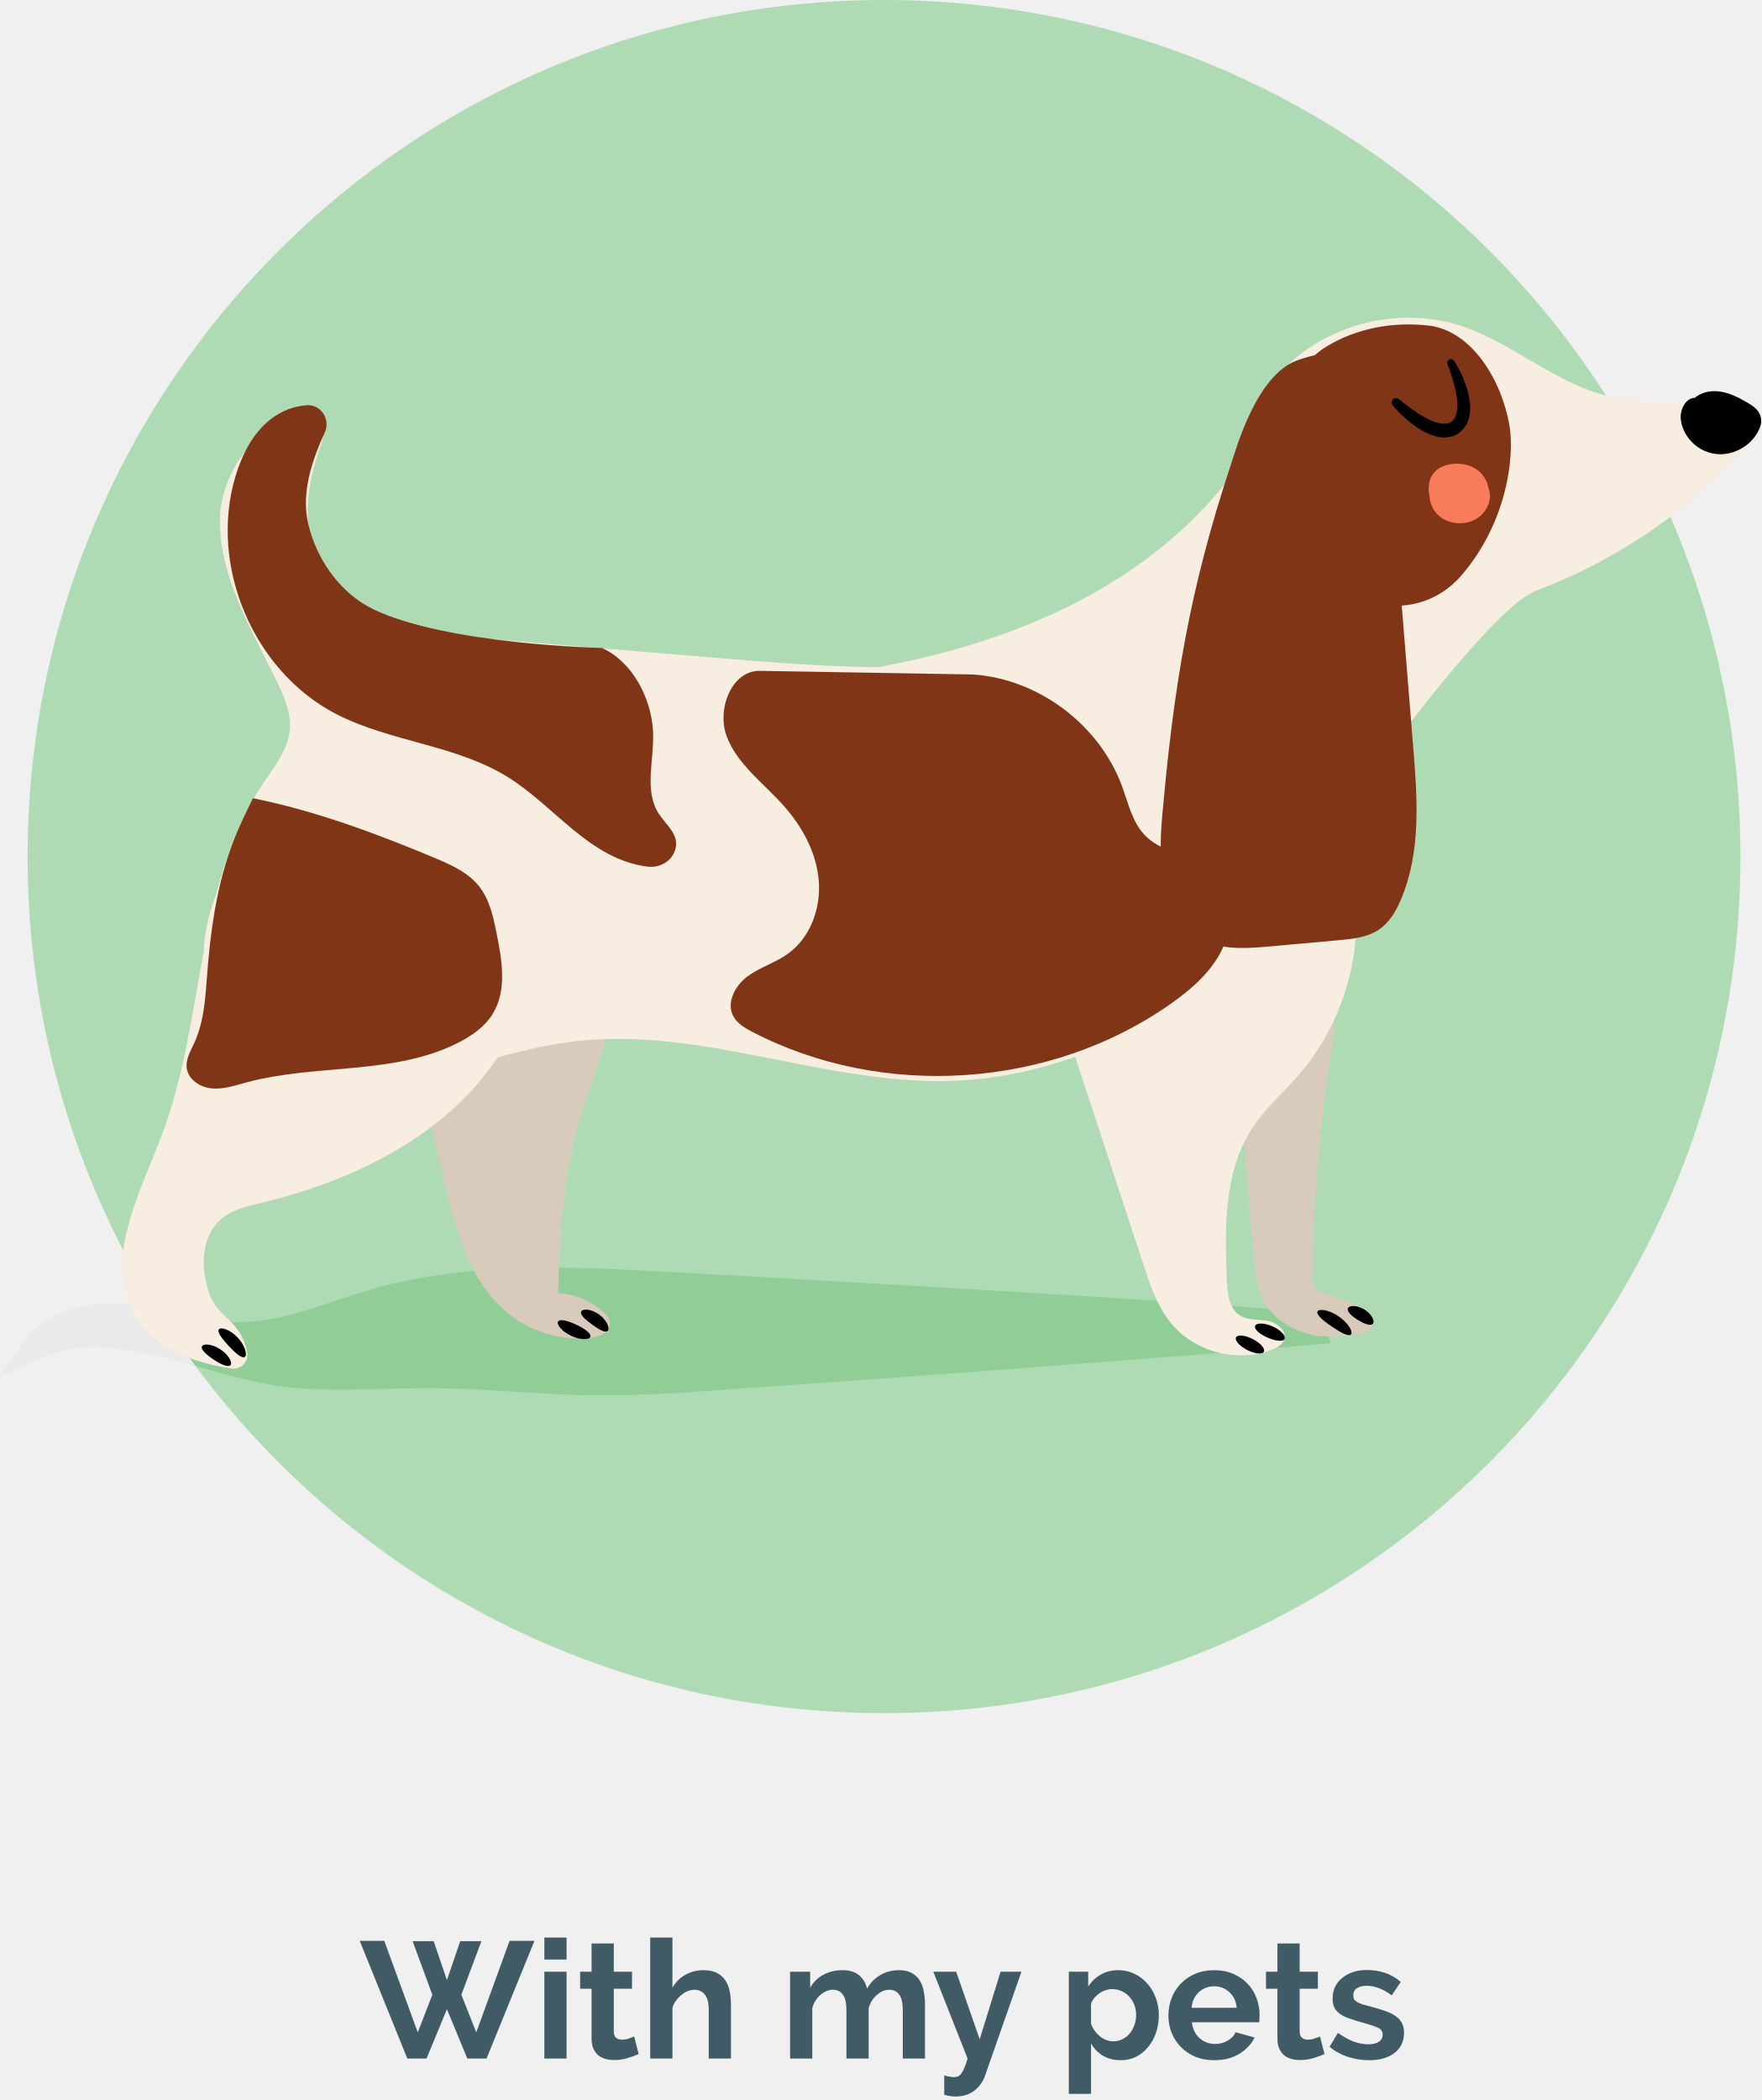
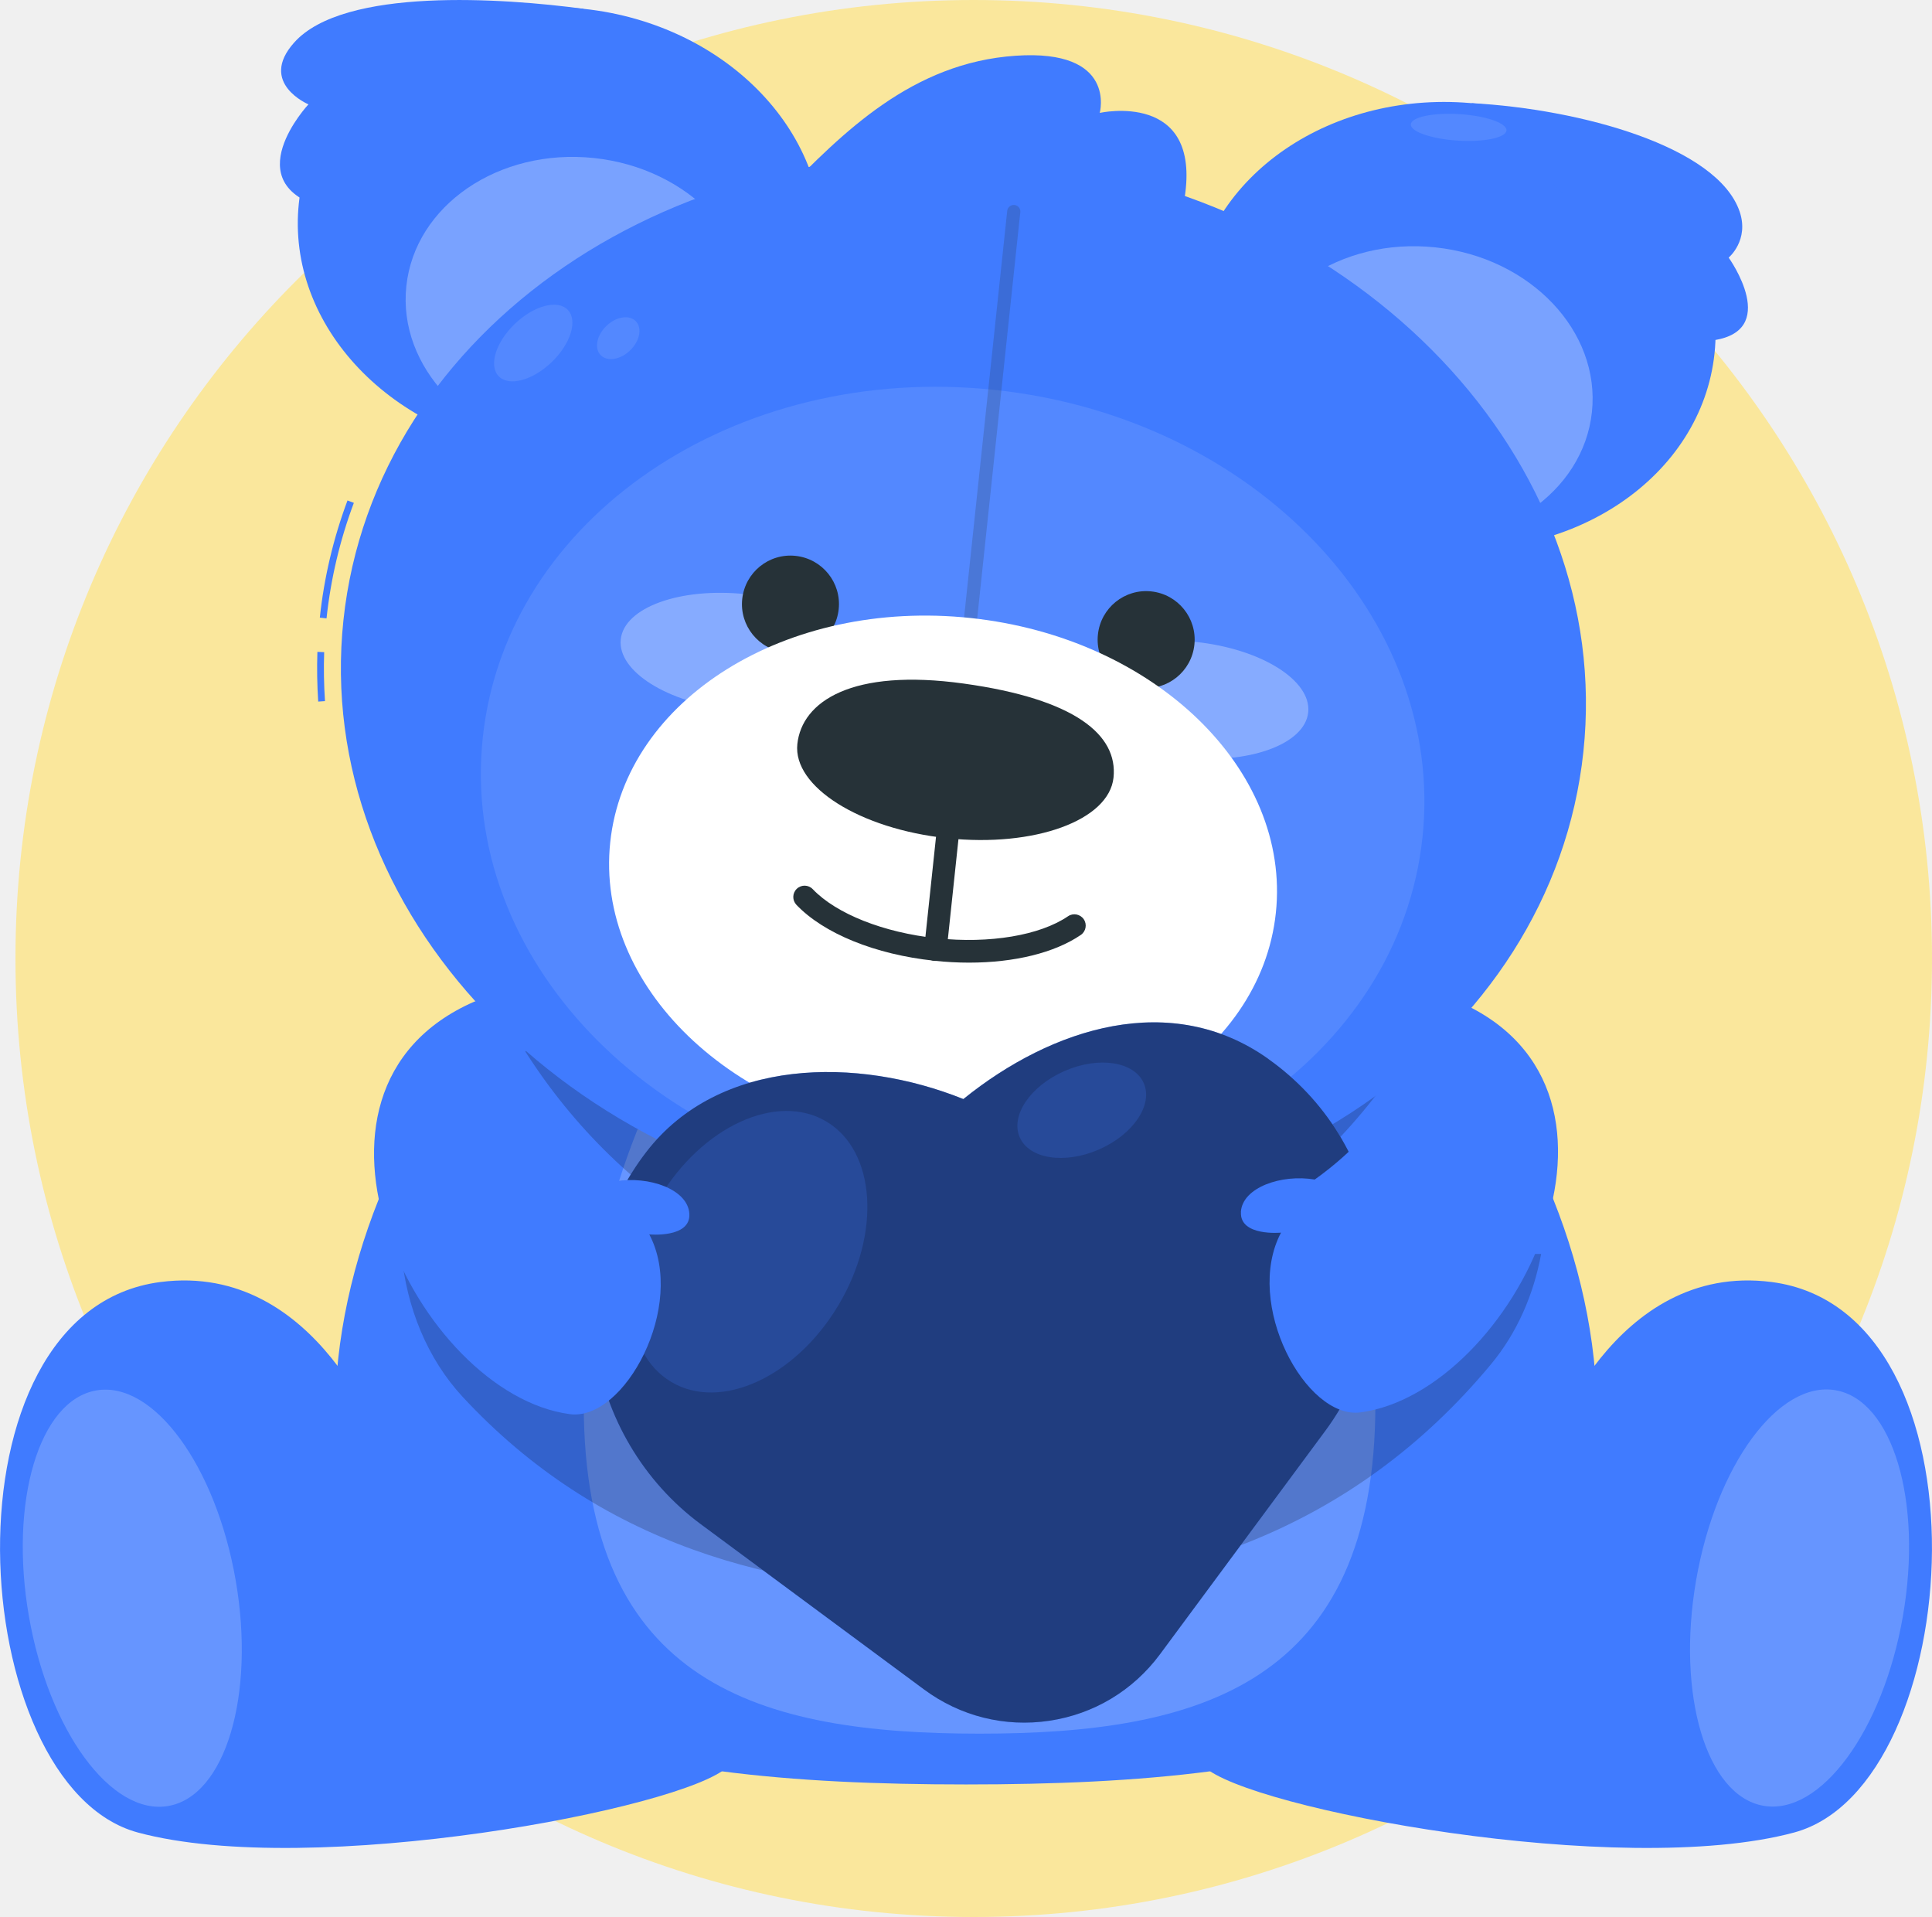
- <svg xmlns="http://www.w3.org/2000/svg" width="255" height="304" viewBox="0 0 255 304" fill="none">
-   <path d="M59.742 281.008H62.79L64.71 286.648L66.63 281.008H69.702L66.798 288.76L68.958 294.208L73.782 280.96H77.382L70.446 298H67.662L64.71 290.848L61.758 298H58.974L52.086 280.96H55.638L60.486 294.208L62.598 288.76L59.742 281.008ZM78.816 298V285.424H82.032V298H78.816ZM78.816 283.672V280.48H82.032V283.672H78.816ZM92.469 297.352C92.037 297.544 91.509 297.736 90.885 297.928C90.261 298.12 89.605 298.216 88.917 298.216C88.469 298.216 88.045 298.16 87.645 298.048C87.261 297.936 86.917 297.76 86.613 297.52C86.325 297.264 86.093 296.944 85.917 296.56C85.741 296.16 85.653 295.68 85.653 295.12V287.896H83.997V285.424H85.653V281.344H88.869V285.424H91.509V287.896H88.869V294.04C88.869 294.488 88.981 294.808 89.205 295C89.445 295.176 89.733 295.264 90.069 295.264C90.405 295.264 90.733 295.208 91.053 295.096C91.373 294.984 91.629 294.888 91.821 294.808L92.469 297.352ZM105.832 298H102.616V290.944C102.616 289.952 102.432 289.224 102.064 288.76C101.696 288.28 101.176 288.04 100.504 288.04C100.216 288.04 99.912 288.104 99.592 288.232C99.272 288.36 98.968 288.544 98.68 288.784C98.392 289.008 98.128 289.28 97.888 289.6C97.648 289.92 97.472 290.272 97.36 290.656V298H94.144V280.48H97.36V287.752C97.824 286.936 98.448 286.312 99.232 285.88C100.032 285.432 100.912 285.208 101.872 285.208C102.688 285.208 103.352 285.352 103.864 285.64C104.376 285.912 104.776 286.28 105.064 286.744C105.352 287.208 105.552 287.736 105.664 288.328C105.776 288.92 105.832 289.528 105.832 290.152V298ZM133.93 298H130.714V290.944C130.714 289.936 130.538 289.2 130.186 288.736C129.85 288.272 129.378 288.04 128.77 288.04C128.13 288.04 127.53 288.288 126.97 288.784C126.41 289.264 126.01 289.896 125.77 290.68V298H122.554V290.944C122.554 289.936 122.378 289.2 122.026 288.736C121.69 288.272 121.218 288.04 120.61 288.04C119.986 288.04 119.386 288.28 118.81 288.76C118.25 289.24 117.85 289.872 117.61 290.656V298H114.394V285.424H117.298V287.752C117.762 286.936 118.394 286.312 119.194 285.88C120.01 285.432 120.938 285.208 121.978 285.208C123.034 285.208 123.85 285.464 124.426 285.976C125.002 286.488 125.37 287.12 125.53 287.872C126.042 287.008 126.69 286.352 127.474 285.904C128.258 285.44 129.154 285.208 130.162 285.208C130.93 285.208 131.562 285.352 132.058 285.64C132.554 285.928 132.938 286.304 133.21 286.768C133.482 287.232 133.666 287.76 133.762 288.352C133.874 288.944 133.93 289.544 133.93 290.152V298ZM136.712 300.448C136.984 300.528 137.248 300.584 137.504 300.616C137.76 300.664 137.976 300.688 138.152 300.688C138.36 300.688 138.552 300.648 138.728 300.568C138.904 300.488 139.064 300.344 139.208 300.136C139.352 299.944 139.496 299.672 139.64 299.32C139.784 298.968 139.936 298.528 140.096 298L135.128 285.424H138.44L141.848 295.216L144.872 285.424H147.896L142.616 300.496C142.312 301.376 141.792 302.096 141.056 302.656C140.32 303.216 139.408 303.496 138.32 303.496C138.064 303.496 137.8 303.472 137.528 303.424C137.272 303.392 137 303.328 136.712 303.232V300.448ZM162.289 298.24C161.297 298.24 160.433 298.024 159.697 297.592C158.961 297.144 158.385 296.544 157.969 295.792V303.112H154.753V285.424H157.561V287.584C158.025 286.848 158.625 286.272 159.361 285.856C160.097 285.424 160.945 285.208 161.905 285.208C162.753 285.208 163.537 285.384 164.257 285.736C164.977 286.072 165.593 286.536 166.105 287.128C166.633 287.704 167.041 288.392 167.329 289.192C167.633 289.976 167.785 290.808 167.785 291.688C167.785 292.6 167.649 293.456 167.377 294.256C167.105 295.056 166.721 295.752 166.225 296.344C165.745 296.936 165.169 297.4 164.497 297.736C163.825 298.072 163.089 298.24 162.289 298.24ZM161.209 295.504C161.689 295.504 162.129 295.4 162.529 295.192C162.945 294.984 163.297 294.704 163.585 294.352C163.873 294 164.097 293.592 164.257 293.128C164.417 292.664 164.497 292.184 164.497 291.688C164.497 291.16 164.409 290.672 164.233 290.224C164.057 289.76 163.809 289.36 163.489 289.024C163.185 288.688 162.817 288.424 162.385 288.232C161.969 288.04 161.513 287.944 161.017 287.944C160.713 287.944 160.401 288 160.081 288.112C159.761 288.208 159.465 288.352 159.193 288.544C158.921 288.736 158.673 288.96 158.449 289.216C158.241 289.472 158.081 289.752 157.969 290.056V293.008C158.257 293.728 158.697 294.328 159.289 294.808C159.881 295.272 160.521 295.504 161.209 295.504ZM175.796 298.24C174.788 298.24 173.876 298.072 173.06 297.736C172.244 297.384 171.548 296.912 170.972 296.32C170.396 295.728 169.948 295.04 169.628 294.256C169.324 293.472 169.172 292.648 169.172 291.784C169.172 290.888 169.324 290.048 169.628 289.264C169.932 288.464 170.372 287.768 170.948 287.176C171.524 286.568 172.22 286.088 173.036 285.736C173.868 285.384 174.796 285.208 175.82 285.208C176.844 285.208 177.756 285.384 178.556 285.736C179.372 286.088 180.06 286.56 180.62 287.152C181.196 287.744 181.628 288.432 181.916 289.216C182.22 290 182.372 290.816 182.372 291.664C182.372 291.872 182.364 292.072 182.348 292.264C182.348 292.456 182.332 292.616 182.3 292.744H172.58C172.628 293.24 172.748 293.68 172.94 294.064C173.132 294.448 173.38 294.776 173.684 295.048C173.988 295.32 174.332 295.528 174.716 295.672C175.1 295.816 175.5 295.888 175.916 295.888C176.556 295.888 177.156 295.736 177.716 295.432C178.292 295.112 178.684 294.696 178.892 294.184L181.652 294.952C181.188 295.912 180.444 296.704 179.42 297.328C178.412 297.936 177.204 298.24 175.796 298.24ZM179.06 290.656C178.98 289.712 178.628 288.96 178.004 288.4C177.396 287.824 176.652 287.536 175.772 287.536C175.34 287.536 174.932 287.616 174.548 287.776C174.18 287.92 173.852 288.128 173.564 288.4C173.276 288.672 173.036 289 172.844 289.384C172.668 289.768 172.564 290.192 172.532 290.656H179.06ZM191.773 297.352C191.341 297.544 190.813 297.736 190.189 297.928C189.565 298.12 188.909 298.216 188.221 298.216C187.773 298.216 187.349 298.16 186.949 298.048C186.565 297.936 186.221 297.76 185.917 297.52C185.629 297.264 185.397 296.944 185.221 296.56C185.045 296.16 184.957 295.68 184.957 295.12V287.896H183.301V285.424H184.957V281.344H188.173V285.424H190.813V287.896H188.173V294.04C188.173 294.488 188.285 294.808 188.509 295C188.749 295.176 189.037 295.264 189.373 295.264C189.709 295.264 190.037 295.208 190.357 295.096C190.677 294.984 190.933 294.888 191.125 294.808L191.773 297.352ZM198.2 298.24C197.144 298.24 196.112 298.072 195.104 297.736C194.096 297.4 193.232 296.92 192.512 296.296L193.712 294.28C194.48 294.824 195.224 295.24 195.944 295.528C196.68 295.8 197.408 295.936 198.128 295.936C198.768 295.936 199.272 295.816 199.64 295.576C200.008 295.336 200.192 294.992 200.192 294.544C200.192 294.096 199.976 293.768 199.544 293.56C199.112 293.352 198.408 293.112 197.432 292.84C196.616 292.616 195.92 292.4 195.344 292.192C194.768 291.984 194.304 291.752 193.952 291.496C193.6 291.224 193.344 290.92 193.184 290.584C193.024 290.232 192.944 289.816 192.944 289.336C192.944 288.696 193.064 288.12 193.304 287.608C193.56 287.096 193.912 286.664 194.36 286.312C194.808 285.944 195.328 285.664 195.92 285.472C196.528 285.28 197.184 285.184 197.888 285.184C198.832 285.184 199.712 285.32 200.528 285.592C201.36 285.864 202.12 286.304 202.808 286.912L201.512 288.856C200.872 288.376 200.248 288.024 199.64 287.8C199.048 287.576 198.456 287.464 197.864 287.464C197.32 287.464 196.864 287.576 196.496 287.8C196.128 288.024 195.944 288.384 195.944 288.88C195.944 289.104 195.984 289.288 196.064 289.432C196.16 289.576 196.304 289.704 196.496 289.816C196.688 289.928 196.936 290.04 197.24 290.152C197.56 290.248 197.952 290.352 198.416 290.464C199.28 290.688 200.016 290.912 200.624 291.136C201.248 291.36 201.752 291.616 202.136 291.904C202.536 292.192 202.824 292.528 203 292.912C203.192 293.28 203.288 293.728 203.288 294.256C203.288 295.488 202.832 296.464 201.92 297.184C201.008 297.888 199.768 298.24 198.2 298.24Z" fill="#405A66" />
-   <circle cx="128" cy="124" r="124" fill="#AFDBB4" />
-   <g clip-path="url(#clip0_180_3344)">
-     <g style="mix-blend-mode:overlay" opacity="0.39">
-       <path d="M189.223 186.349C190.149 188.907 191.086 191.465 192.012 194.024C163.248 195.912 134.495 197.812 105.73 199.701C98.817 200.154 91.882 200.608 84.957 200.457C77.365 200.284 69.794 199.388 62.202 199.345C54.675 199.302 47.093 200.1 39.673 198.859C27.795 196.884 15.26 189.911 4.545 195.416C7.485 190.969 13.58 189.857 18.867 190.462C24.155 191.066 29.281 192.987 34.601 193.009C41.202 193.031 47.405 190.17 53.738 188.292C67.737 184.147 82.652 184.838 97.234 185.572C128.421 187.137 159.608 188.702 190.795 190.267" fill="black" />
-       <path d="M190.795 190.267C190.795 190.375 189.47 190.429 186.961 190.408C184.452 190.386 180.748 190.311 175.977 190.17C166.436 189.89 152.63 189.371 135.561 188.67C127.021 188.303 117.663 187.904 107.615 187.472C102.597 187.245 97.395 187.018 92.043 186.781C86.702 186.565 81.22 186.425 75.62 186.619C70.031 186.824 64.323 187.385 58.659 188.67C55.816 189.285 53.048 190.149 50.184 191.131C47.33 192.091 44.39 193.138 41.256 193.851C38.144 194.574 34.73 194.876 31.446 194.455C28.172 194.067 25.06 193.236 22.001 192.642C18.943 192.016 15.96 191.724 13.031 192.243C11.588 192.502 10.188 192.944 8.96 193.613C7.732 194.293 6.698 195.222 5.945 196.333L3.802 193.937C4.405 193.667 5.04 193.397 5.686 193.106C6.332 192.825 7.032 192.674 7.711 192.448C10.618 191.66 13.612 191.563 16.455 191.822C19.309 192.081 22.055 192.674 24.715 193.344C30.024 194.714 35.064 196.398 40.082 197.251C45.09 198.071 50.205 197.952 55.299 197.834C57.851 197.769 60.404 197.704 62.956 197.747C65.508 197.78 68.017 197.909 70.494 198.071C75.448 198.384 80.251 198.794 84.936 198.924C89.62 199.043 94.218 198.891 98.72 198.665C107.755 198.125 116.36 197.618 124.447 197.143C156.797 195.232 180.909 193.948 192.001 193.559L191.603 194.175C190.709 191.519 190.084 189.577 189.697 188.292C189.309 187.008 189.158 186.382 189.234 186.349C189.309 186.317 189.6 186.9 190.127 188.13C190.655 189.361 191.42 191.26 192.454 193.862L192.669 194.412L192.055 194.477C181.017 195.556 156.948 197.434 124.619 199.787C116.532 200.359 107.927 200.964 98.892 201.601C94.348 201.881 89.674 202.065 84.871 201.978C80.068 201.881 75.222 201.503 70.322 201.223C67.867 201.083 65.411 200.975 62.934 200.953C60.468 200.921 57.948 200.996 55.396 201.072C50.291 201.212 44.972 201.374 39.566 200.51C34.181 199.615 29.066 197.888 23.918 196.582C18.803 195.297 13.483 194.358 8.594 195.675C8.023 195.869 7.431 195.977 6.903 196.225C6.365 196.463 5.848 196.69 5.342 196.905L0.032 199.226L3.198 194.509C4.275 192.901 5.762 191.606 7.377 190.71C9.014 189.825 10.748 189.285 12.481 188.972C15.949 188.357 19.481 188.745 22.647 189.404C25.846 190.041 28.872 190.839 31.844 191.196C34.795 191.573 37.67 191.325 40.567 190.678C43.453 190.041 46.307 189.048 49.182 188.087C52.058 187.116 55.03 186.209 57.991 185.583C63.914 184.277 69.816 183.748 75.534 183.575C81.263 183.413 86.82 183.608 92.183 183.878C97.535 184.169 102.737 184.46 107.766 184.73C117.803 185.302 127.161 185.842 135.69 186.338C152.748 187.342 166.543 188.217 176.063 188.886C180.823 189.22 184.517 189.512 187.015 189.749C189.514 189.987 190.827 190.159 190.817 190.267H190.795Z" fill="black" />
-     </g>
-     <path d="M79.519 187.213C82.351 187.008 85.248 188.001 87.359 189.9C87.811 190.311 88.252 190.796 88.317 191.401C88.478 192.793 86.745 193.559 85.356 193.689C81.199 194.078 76.902 192.793 73.639 190.181C67.985 185.648 65.993 178.049 64.334 170.99C60.382 154.174 56.419 137.368 52.467 120.551C52.37 120.152 52.305 119.656 52.618 119.397C52.822 119.224 53.124 119.213 53.393 119.224C59.165 119.31 64.937 119.407 70.71 119.494C73.671 119.537 76.697 119.602 79.476 120.638C87.186 123.52 90.428 133.05 89.62 141.264C88.823 149.478 85.086 157.088 83.126 165.107C81.285 172.663 81.026 180.499 80.768 188.271" fill="#D8CBBB" />
-     <path d="M179.789 137.951C179.477 138.469 179.466 139.106 179.466 139.71C179.466 154.055 180.177 168.4 181.598 182.669C181.792 184.568 182.008 186.511 182.869 188.217C184.226 190.872 187.047 192.545 189.944 193.236C192.098 193.743 194.877 193.29 197.386 192.944C198.667 192.771 199.173 191.163 198.204 190.3C196.675 188.94 194.5 188.109 192.561 187.493C191.786 187.245 190.903 187.051 190.429 186.382C190.052 185.842 190.041 185.14 190.041 184.482C190.127 174.573 190.914 164.74 192.324 155.167C193.25 148.906 194.338 142.042 191.032 136.656L179.789 137.951Z" fill="#D8CBBB" />
-     <path d="M252.685 62.622C252.448 62.018 251.952 61.564 251.436 61.176C246.406 57.42 239.363 58.747 233.236 57.42C225.396 55.725 219.161 49.67 211.525 47.176C203.147 44.446 193.39 46.54 186.864 52.465C185.701 53.523 184.635 55.25 185.034 56.578C182.686 63.421 171.152 88.613 127.064 96.59C119.17 96.503 111.287 95.856 103.415 95.208C93.238 94.366 83.062 93.524 72.885 92.672C67.328 92.207 61.664 91.722 56.505 89.628C51.336 87.523 46.641 83.519 45.112 78.143C43.787 73.481 44.982 68.613 46.619 63.971C47.298 62.05 45.736 60.053 43.712 60.28C37.369 61.003 31.919 68.3 31.844 75.251C31.758 83.68 36.539 91.247 40.179 98.846C41.202 100.972 42.161 103.249 41.956 105.602C41.709 108.56 39.695 111.01 38.058 113.471C34.806 118.339 32.792 123.736 31.327 129.381C30.239 132.133 29.626 134.972 29.486 137.821C27.817 146.726 26.632 155.879 23.444 164.276C20.181 172.857 14.84 182.604 19.557 190.472C22.389 195.2 27.978 197.294 33.546 198.114C34.924 198.319 36.076 197.035 35.775 195.664C34.763 191.066 31.747 190.883 30.476 187.677C28.98 183.921 28.969 179.042 32.059 176.441C33.686 175.081 35.85 174.606 37.918 174.109C51.218 170.914 64.528 164.406 72.045 153.073C75.986 151.993 79.949 151.076 83.945 150.666C101.595 148.831 118.944 156.71 136.681 156.494C143.153 156.419 149.582 155.177 155.666 152.965C158.962 163.003 162.268 173.041 165.563 183.09C166.532 186.025 167.534 189.026 169.462 191.444C172.865 195.686 179.111 197.359 184.172 195.384C184.904 195.092 185.691 194.671 185.927 193.916C186.347 192.61 184.883 191.444 183.537 191.206C182.191 190.969 180.704 191.163 179.552 190.44C177.958 189.458 177.711 187.267 177.635 185.389C177.323 177.812 177.161 169.673 181.308 163.327C183.203 160.412 185.884 158.113 188.146 155.48C193.186 149.608 196.115 141.966 196.384 134.227L202.243 107.092C210.384 96.536 218.375 87.037 222.435 85.505C233.204 81.446 243.057 74.97 251.059 66.702C252.125 65.59 253.245 64.09 252.685 62.654V62.622Z" fill="#F7EDE1" />
-     <path d="M140.881 97.637C150.368 98.284 159.188 104.912 162.473 113.859C163.388 116.374 163.98 119.159 165.886 121.037C168.46 123.595 172.703 123.714 175.438 126.099C178.368 128.657 178.745 133.309 177.205 136.882C175.665 140.466 172.606 143.142 169.419 145.377C152.005 157.584 127.753 159.182 108.897 149.36C107.83 148.798 106.721 148.151 106.161 147.082C105.127 145.118 106.452 142.657 108.24 141.34C110.027 140.023 112.224 139.386 114.033 138.102C117.35 135.749 118.912 131.41 118.535 127.351C118.169 123.304 116.09 119.548 113.366 116.525C110.512 113.341 106.818 110.686 105.257 106.703C103.695 102.72 105.935 96.892 110.2 97.118" fill="#803516" />
-     <path d="M54.071 88.203C49.301 85.936 45.812 80.982 44.627 75.823C43.604 71.354 45.09 66.843 47.029 62.59C47.879 60.733 46.49 58.542 44.455 58.661C42.581 58.769 40.707 59.503 39.21 60.669C36.604 62.698 35.032 65.806 34.084 68.98C30.229 81.9 36.658 97.118 48.601 103.325C56.462 107.405 65.928 107.793 73.466 112.456C80.369 116.72 85.323 124.362 93.723 125.452C95.468 125.678 97.234 124.729 97.751 123.045C98.44 120.832 96.469 119.472 95.392 117.81C93.174 114.399 94.768 109.898 94.552 105.84C94.294 101.037 91.515 95.715 87.122 93.794C87.122 93.794 64.84 93.341 54.071 88.214V88.203Z" fill="#803516" />
-     <path d="M35.096 118.727C31.919 125.452 30.778 132.209 30.11 139.624C29.766 143.466 29.744 147.449 28.14 150.957C27.601 152.144 26.858 153.353 27.041 154.648C27.278 156.311 29.012 157.422 30.681 157.563C32.35 157.714 33.987 157.153 35.613 156.71C45.812 153.936 57.227 155.717 66.596 150.817C68.427 149.856 70.171 148.615 71.28 146.866C73.423 143.488 72.713 139.106 71.916 135.188C71.431 132.77 70.903 130.255 69.374 128.312C67.834 126.358 65.476 125.268 63.182 124.297C54.696 120.735 45.65 117.357 36.626 115.554L35.096 118.706V118.727Z" fill="#803516" />
-     <path d="M186.38 63.766C185.271 58.434 187.521 52.886 192.184 50.091C196.406 47.554 201.607 46.529 206.862 47.133C212.969 47.846 217.384 54.808 218.558 61.651C219.29 65.936 218.299 75.51 211.59 83.303C204.633 91.387 191.366 87.728 189.201 77.269L186.391 63.766H186.38Z" fill="#803516" />
-     <path d="M210.535 52.217C211.461 53.696 212.172 55.261 212.602 57.01C212.818 57.884 212.936 58.801 212.829 59.805C212.732 60.787 212.258 61.921 211.321 62.622C210.384 63.356 209.113 63.432 208.155 63.227C207.175 63.011 206.335 62.611 205.57 62.136C204.052 61.176 202.77 60.021 201.65 58.672C201.424 58.402 201.467 58.002 201.736 57.776C201.973 57.581 202.307 57.581 202.533 57.776L202.566 57.797C203.18 58.294 203.826 58.812 204.493 59.265C205.139 59.74 205.818 60.172 206.496 60.528C207.842 61.251 209.372 61.672 210.147 61.035C211.019 60.463 211.138 58.877 210.901 57.355C210.664 55.822 210.158 54.236 209.587 52.724V52.703C209.469 52.422 209.619 52.12 209.889 52.012C210.126 51.926 210.395 52.012 210.524 52.228L210.535 52.217Z" fill="black" />
-     <path d="M210.147 69.109C212.075 68.375 214.702 68.775 215.51 70.674C216.059 71.969 215.532 73.545 214.519 74.528C212.775 76.211 209.641 76.147 208.015 74.355C206.389 72.563 206.658 69.368 208.607 67.922C210.556 66.486 213.733 67.209 214.81 69.379C216.113 72.002 213.636 75.585 210.729 75.359C207.81 75.143 205.883 71.354 207.347 68.807C208.812 66.27 215.155 66.238 215.607 71.235" fill="#F87C5B" />
-     <path d="M245.922 57.905C244.651 57.592 243.833 59.362 244.091 60.658C244.511 62.709 246.353 64.392 248.431 64.608C250.509 64.824 252.663 63.572 253.503 61.651C253.622 61.381 253.719 61.09 253.675 60.798C253.589 60.248 253.062 59.891 252.577 59.611C251.037 58.715 249.346 57.787 247.58 58.067C245.825 58.348 244.36 60.528 245.416 61.953C246.309 63.151 248.129 62.946 249.572 62.568C250.649 62.277 251.931 61.726 252.017 60.614C252.114 59.503 250.929 58.726 249.863 58.38C248.097 57.797 245.383 58.391 245.599 60.237C245.696 61.079 246.568 61.737 247.397 61.608C248.226 61.478 248.862 60.582 248.7 59.751" fill="black" />
-     <path d="M248.711 59.751C248.797 59.73 248.969 59.902 248.991 60.312C249.012 60.712 248.862 61.392 248.151 61.921C247.429 62.482 245.976 62.385 245.179 61.273C244.985 61.003 244.823 60.636 244.78 60.258C244.737 59.902 244.748 59.481 244.92 59.093C245.233 58.272 245.954 57.787 246.622 57.495C247.311 57.215 248.032 57.096 248.808 57.107C249.572 57.107 250.412 57.312 251.156 57.668C251.543 57.851 251.931 58.089 252.297 58.434C252.663 58.769 253.04 59.276 253.202 59.945C253.352 60.604 253.245 61.327 252.9 61.91C252.555 62.493 252.092 62.86 251.651 63.129C250.757 63.658 249.906 63.874 249.023 64.069C248.129 64.23 247.106 64.382 245.879 63.95C245.276 63.734 244.662 63.302 244.253 62.709C243.822 62.115 243.617 61.294 243.682 60.593C243.833 59.168 244.608 58.132 245.62 57.409C246.137 57.053 246.751 56.783 247.408 56.686C247.989 56.599 248.571 56.61 249.109 56.696C250.197 56.869 251.102 57.269 251.909 57.679C252.308 57.884 252.685 58.11 253.051 58.316C253.385 58.521 253.859 58.758 254.343 59.276C254.58 59.535 254.828 59.913 254.935 60.377C255.054 60.841 254.989 61.305 254.903 61.618C254.806 61.953 254.699 62.18 254.58 62.395C254.472 62.622 254.332 62.827 254.203 63.032C253.094 64.641 251.392 65.526 249.734 65.72C248.032 65.925 246.46 65.288 245.426 64.414C244.36 63.54 243.736 62.417 243.477 61.37C243.348 60.874 243.294 60.28 243.391 59.805C243.477 59.33 243.639 58.931 243.843 58.596C244.242 57.916 244.909 57.571 245.34 57.603C245.782 57.625 245.933 57.819 245.911 57.895C245.857 58.089 245.114 58.024 244.823 59.082C244.748 59.33 244.705 59.621 244.716 59.934C244.716 60.248 244.813 60.517 244.963 60.895C245.265 61.597 245.814 62.32 246.611 62.827C247.397 63.345 248.399 63.615 249.411 63.421C250.423 63.227 251.468 62.568 252.049 61.618C252.114 61.5 252.189 61.381 252.243 61.251C252.308 61.122 252.351 60.992 252.362 60.949C252.362 60.938 252.362 60.928 252.362 60.928C252.351 60.928 252.372 60.928 252.437 60.928H252.545C252.62 60.938 252.663 60.938 252.706 60.928H252.728C252.728 60.928 252.782 60.928 252.695 60.928C252.674 60.928 252.62 60.949 252.523 61.003L252.383 61.089H252.372C252.308 61.014 252.06 60.852 251.694 60.647C251.349 60.453 251.005 60.269 250.671 60.107C249.992 59.773 249.325 59.514 248.711 59.427C248.399 59.384 248.108 59.384 247.828 59.427C247.623 59.46 247.419 59.546 247.203 59.686C246.783 59.967 246.471 60.485 246.449 60.787C246.449 60.938 246.449 61.003 246.514 61.089C246.589 61.208 246.676 61.284 246.859 61.359C247.569 61.694 249.476 61.327 250.337 60.874C250.552 60.755 250.692 60.636 250.725 60.582C250.768 60.539 250.779 60.485 250.789 60.431C250.822 60.345 250.531 59.945 250.079 59.708C249.616 59.449 249.174 59.298 248.679 59.244C248.194 59.19 247.688 59.222 247.3 59.341C246.902 59.46 246.633 59.632 246.546 59.794C246.482 59.87 246.46 59.978 246.449 60.107C246.439 60.215 246.449 60.312 246.503 60.42C246.6 60.636 246.805 60.83 247.02 60.928C247.236 61.025 247.429 61.025 247.634 60.96C248.054 60.82 248.323 60.463 248.452 60.215C248.592 59.956 248.625 59.762 248.732 59.751H248.711Z" fill="black" />
-     <path d="M84.128 189.9C84.257 189.436 85.549 189.415 86.755 190.3C87.962 191.174 88.349 192.415 87.951 192.685C87.542 192.977 86.669 192.415 85.722 191.735C84.785 191.045 83.988 190.375 84.138 189.9H84.128Z" fill="black" />
-     <path d="M80.822 191.304C81.102 190.893 82.232 191.196 83.449 191.768C84.666 192.351 85.614 193.031 85.474 193.505C85.345 193.97 84.052 194.024 82.685 193.365C81.317 192.718 80.531 191.692 80.811 191.293L80.822 191.304Z" fill="black" />
-     <path d="M31.683 192.458C31.93 192.048 33.287 192.437 34.418 193.635C35.549 194.844 35.85 196.215 35.419 196.441C34.989 196.679 34.084 195.869 33.126 194.855C32.178 193.829 31.424 192.879 31.683 192.458Z" fill="black" />
-     <path d="M29.238 194.919C29.41 194.466 30.681 194.52 31.909 195.34C33.147 196.15 33.707 197.294 33.362 197.629C33.007 197.974 32.006 197.521 30.939 196.819C29.884 196.117 29.055 195.373 29.238 194.909V194.919Z" fill="black" />
-     <path d="M181.717 191.951C181.878 191.487 183.02 191.465 184.237 192.005C185.454 192.534 186.207 193.398 185.981 193.829C185.744 194.261 184.668 194.131 183.526 193.635C182.384 193.128 181.566 192.426 181.728 191.951H181.717Z" fill="black" />
-     <path d="M178.96 193.603C179.186 193.171 180.263 193.279 181.383 193.84C182.492 194.412 183.214 195.232 182.998 195.664C182.772 196.096 181.695 195.988 180.575 195.427C179.466 194.855 178.745 194.034 178.96 193.603Z" fill="black" />
-     <path d="M195.157 189.425C195.286 188.961 196.427 188.875 197.547 189.566C198.667 190.257 199.109 191.314 198.753 191.649C198.387 191.984 197.515 191.627 196.621 191.088C195.727 190.537 195.017 189.911 195.157 189.436V189.425Z" fill="black" />
-     <path d="M190.763 189.868C190.935 189.415 192.4 189.577 193.832 190.57C195.264 191.552 195.953 192.847 195.598 193.182C195.243 193.527 194.09 192.89 192.83 192.038C191.57 191.174 190.569 190.332 190.752 189.868H190.763Z" fill="black" />
-     <path d="M198.818 54.052C198.818 54.052 198.786 53.998 198.764 53.977C196.546 50.404 191.969 50.652 187.801 52.174C181.932 54.311 179.014 64.867 178.271 67.102C172.175 85.418 169.903 99.558 168.234 118.609C167.642 125.344 168.309 133.698 174.857 136.386C177.646 137.53 180.855 137.271 183.903 137.001C187.177 136.709 190.461 136.418 193.735 136.116C195.77 135.932 197.913 135.716 199.604 134.605C201.144 133.59 202.092 131.96 202.792 130.33C205.775 123.379 205.226 115.651 204.623 108.236C203.395 93.157 202.178 78.079 200.95 63C200.703 59.913 200.412 56.729 198.796 54.052H198.818Z" fill="#803516" />
+ <svg xmlns="http://www.w3.org/2000/svg" width="250" height="248" viewBox="0 0 250 248" fill="none">
+   <circle cx="126" cy="124" r="124" fill="#FAE79C" />
+   <g clip-path="url(#clip0_381_18)">
+     <path d="M206.658 183.377C206.658 223.877 170.097 230.851 125 230.851C79.903 230.851 43.342 223.877 43.342 183.377C43.342 142.877 79.903 100.386 125 100.386C170.097 100.386 206.658 142.877 206.658 183.377Z" fill="#407BFF" />
+     <path d="M78.281 200.623C59.351 185.079 49.596 187.447 49.596 187.447C49.596 187.447 41.254 163.211 20.772 165.851C-8.263 169.588 -4.596 231.018 17.842 237.07C40.281 243.123 88.544 234 94.202 228.535C99.86 223.07 86.298 207.211 78.281 200.632V200.623Z" fill="#407BFF" />
+     <path opacity="0.2" d="M21.779 233.638C29.168 232.356 33.071 219.283 30.496 204.438C27.921 189.593 19.844 178.598 12.455 179.879C5.066 181.161 1.163 194.234 3.738 209.079C6.313 223.924 14.39 234.92 21.779 233.638Z" fill="white" />
+     <path d="M171.719 200.623C190.649 185.079 200.404 187.447 200.404 187.447C200.404 187.447 208.746 163.211 229.228 165.851C258.263 169.588 254.597 231.018 232.158 237.07C209.719 243.123 161.456 234 155.798 228.535C150.14 223.07 163.702 207.211 171.719 200.632V200.623Z" fill="#407BFF" />
+     <path opacity="0.2" d="M246.239 209.054C248.814 194.209 244.912 181.135 237.522 179.854C230.133 178.572 222.056 189.568 219.481 204.413C216.906 219.258 220.809 232.331 228.198 233.613C235.587 234.894 243.665 223.899 246.239 209.054Z" fill="white" />
+     <path opacity="0.2" d="M177.974 181.588C177.974 218.009 155.044 224.281 126.754 224.281C98.465 224.281 75.535 218.009 75.535 181.588C75.535 145.167 98.465 106.947 126.754 106.947C155.044 106.947 177.974 145.167 177.974 181.588Z" fill="white" />
+     <path opacity="0.2" d="M125 100.386C102.053 100.386 81.553 115.175 67.983 136.044C80.509 155.702 101.377 168.57 125 168.57C148.623 168.57 169.491 155.711 182.018 136.044C168.447 115.175 147.947 100.386 125 100.386Z" fill="black" />
+     <path opacity="0.2" d="M199.421 162.228C198.456 167.491 196.289 172.465 192.921 176.509C174.974 198.096 151.035 206 124.728 206C100.026 206 77.395 199.605 59.868 180.711C55.281 175.763 52.614 169.132 51.956 162.219H199.412L199.421 162.228Z" fill="black" />
+     <path d="M106.258 33.453C107.942 17.589 94.178 3.122 75.515 1.141C56.852 -0.841 40.357 10.414 38.673 26.278C36.989 42.142 50.753 56.608 69.416 58.59C88.079 60.571 104.574 49.317 106.258 33.453Z" fill="#407BFF" />
+     <path d="M75.509 1.14C65.158 -0.246 44.491 -1.702 38.061 5.509C33.386 10.746 39.912 13.5 39.912 13.5C39.912 13.5 30.263 23.833 42.158 26.947C54.053 30.07 75.518 1.14 75.518 1.14H75.509Z" fill="#407BFF" />
+     <path opacity="0.3" d="M97.137 41.748C98.247 31.289 89.173 21.751 76.869 20.445C64.565 19.139 53.69 26.558 52.58 37.017C51.47 47.476 60.544 57.014 72.848 58.32C85.152 59.626 96.026 52.206 97.137 41.748Z" fill="white" />
+     <path d="M221.858 45.727C223.542 29.863 209.778 15.396 191.115 13.415C172.452 11.433 155.957 22.687 154.273 38.552C152.589 54.416 166.353 68.882 185.016 70.864C203.679 72.845 220.174 61.591 221.858 45.727Z" fill="#407BFF" />
+     <path d="M223.684 33.333C223.684 33.333 226.377 31.088 225.105 27.36C222.228 18.965 204.561 14.114 190.412 13.342L221.263 44.079C230.675 43.053 223.693 33.333 223.693 33.333H223.684Z" fill="#407BFF" />
+     <path opacity="0.3" d="M205.994 53.303C207.105 42.845 198.03 33.307 185.726 32.001C173.422 30.695 162.548 38.114 161.438 48.573C160.327 59.032 169.401 68.57 181.705 69.876C194.009 71.182 204.884 63.762 205.994 53.303Z" fill="white" />
+     <path d="M42.254 80L41.386 79.903C41.93 74.737 43.14 69.632 44.965 64.746L45.789 65.053C43.983 69.868 42.798 74.895 42.254 79.991V80Z" fill="#407BFF" />
+     <path d="M41.175 90.754C41.035 88.623 41 86.465 41.07 84.333L41.947 84.368C41.877 86.465 41.912 88.597 42.053 90.702L41.175 90.763V90.754Z" fill="#407BFF" />
+     <path d="M204.89 97.258C208.889 59.59 176.213 25.24 131.906 20.537C87.599 15.833 48.44 42.556 44.441 80.224C40.442 117.892 73.118 152.242 117.424 156.945C161.731 161.649 200.891 134.926 204.89 97.258Z" fill="#407BFF" />
+     <path opacity="0.1" d="M184.068 108.338C187.084 79.929 162.308 54.009 128.73 50.444C95.152 46.88 65.486 67.02 62.47 95.429C59.454 123.838 84.23 149.758 117.808 153.323C151.386 156.887 181.052 136.747 184.068 108.338Z" fill="white" />
+     <path opacity="0.1" d="M73.474 40.088C74.79 41.456 73.851 44.491 71.377 46.86C68.904 49.228 65.833 50.044 64.526 48.667C63.211 47.298 64.149 44.263 66.623 41.895C69.097 39.526 72.167 38.711 73.474 40.088Z" fill="white" />
+     <path opacity="0.1" d="M194.939 16.868C194.877 17.816 192.061 18.404 188.64 18.193C185.219 17.974 182.5 17.026 182.561 16.088C182.623 15.14 185.439 14.553 188.86 14.763C192.281 14.982 195 15.93 194.939 16.877V16.868Z" fill="white" />
+     <path opacity="0.1" d="M82.281 41.561C83.123 42.439 82.79 44.132 81.526 45.342C80.272 46.553 78.561 46.816 77.719 45.939C76.877 45.061 77.211 43.368 78.474 42.158C79.728 40.947 81.439 40.684 82.281 41.561Z" fill="white" />
+     <path d="M142.307 14.605C142.307 14.605 144.588 6.307 131.412 7.211C118.035 8.123 109.114 17.079 101.132 25.272C101.132 25.272 126.018 37.404 153.281 25.64C155.5 11.667 142.307 14.605 142.307 14.605Z" fill="#407BFF" />
+     <path opacity="0.2" d="M123.921 96.57C123.921 96.57 123.86 96.57 123.833 96.57C123.368 96.517 123.026 96.105 123.079 95.64L130.333 27.272C130.386 26.807 130.798 26.474 131.272 26.517C131.737 26.57 132.079 26.982 132.026 27.447L124.772 95.816C124.728 96.254 124.36 96.579 123.93 96.579L123.921 96.57Z" fill="#263238" />
+     <path opacity="0.3" d="M111.061 85.982C110.623 90.114 103.386 92.737 94.895 91.833C86.403 90.93 79.886 86.851 80.325 82.719C80.763 78.588 88 75.965 96.491 76.868C104.982 77.772 111.5 81.851 111.061 85.982Z" fill="white" />
+     <path opacity="0.3" d="M138.544 88.895C138.105 93.026 144.632 97.114 153.114 98.009C161.605 98.912 168.842 96.29 169.281 92.158C169.719 88.026 163.193 83.939 154.711 83.044C146.219 82.14 138.982 84.763 138.544 88.895Z" fill="white" />
+     <path d="M108.526 78.816C108.158 82.263 105.07 84.763 101.623 84.395C98.175 84.026 95.675 80.939 96.044 77.491C96.412 74.044 99.5 71.544 102.947 71.912C106.395 72.281 108.895 75.368 108.526 78.816Z" fill="#263238" />
+     <path d="M154.553 83.412C154.184 86.86 151.097 89.36 147.649 88.991C144.202 88.623 141.702 85.535 142.07 82.088C142.439 78.64 145.526 76.14 148.974 76.509C152.421 76.877 154.921 79.965 154.553 83.412Z" fill="#263238" />
+     <path d="M165.095 118.098C167.063 99.555 149.378 82.476 125.594 79.951C101.81 77.426 80.933 90.411 78.965 108.954C76.996 127.496 94.681 144.575 118.465 147.1C142.249 149.625 163.126 136.64 165.095 118.098Z" fill="white" />
+     <path d="M144.088 100.605C143.5 106.132 133.868 109.64 122.57 108.439C111.272 107.237 102.597 101.789 103.175 96.263C103.763 90.737 110.254 86.43 124.693 88.43C139.132 90.43 144.675 95.079 144.088 100.605Z" fill="#263238" />
+     <path d="M125.395 124.535C123.93 124.535 122.421 124.456 120.886 124.289C113.263 123.482 106.597 120.772 103.053 117.053C102.5 116.465 102.518 115.544 103.105 114.982C103.693 114.421 104.614 114.447 105.175 115.035C108.211 118.219 114.351 120.658 121.202 121.377C128.053 122.105 134.561 121.018 138.202 118.535C138.868 118.079 139.781 118.254 140.237 118.921C140.693 119.588 140.518 120.5 139.851 120.956C136.456 123.272 131.246 124.535 125.404 124.535H125.395Z" fill="#263238" />
+     <path d="M121.044 124.307C120.991 124.307 120.939 124.307 120.886 124.307C120.079 124.219 119.5 123.5 119.588 122.702L121.93 100.632C122.018 99.833 122.737 99.246 123.535 99.333C124.342 99.421 124.921 100.14 124.833 100.939L122.491 123.009C122.412 123.763 121.781 124.316 121.035 124.316L121.044 124.307Z" fill="#263238" />
+     <path d="M164.114 136.982C151.561 128.07 136.175 132.886 124.658 142.184C110.93 136.658 93.053 136.816 83.649 149C78.123 156.158 75.772 165.105 77.035 174.184C78.307 183.325 83.272 191.702 90.667 197.175L119.579 218.57C124.263 222.035 130.018 223.474 135.781 222.614C141.544 221.754 146.623 218.702 150.097 214.018L171.491 185.114C176.956 177.728 179.263 168.263 177.807 159.149C176.36 150.096 171.5 142.228 164.123 137L164.114 136.982Z" fill="#407BFF" />
+     <path opacity="0.5" d="M164.114 136.982C151.561 128.07 136.175 132.886 124.658 142.184C110.93 136.658 93.053 136.816 83.649 149C78.123 156.158 75.772 165.105 77.035 174.184C78.307 183.325 83.272 191.702 90.667 197.175L119.579 218.57C124.263 222.035 130.018 223.474 135.781 222.614C141.544 221.754 146.623 218.702 150.097 214.018L171.491 185.114C176.956 177.728 179.263 168.263 177.807 159.149C176.36 150.096 171.5 142.228 164.123 137L164.114 136.982Z" fill="black" />
+     <path d="M160.57 156.798C160.754 153.614 165.833 151.868 170.123 152.596C180.675 145.132 185.675 133.868 187.079 130.246C187.333 129.588 188.079 129.298 188.719 129.579C215.193 141.123 195.781 180.088 176.044 182.719C168.982 183.658 160.895 168.675 165.763 159.465C165.763 159.465 160.395 159.982 160.579 156.798H160.57Z" fill="#407BFF" />
+     <path opacity="0.2" d="M108.5 168.842C102.956 178.149 93.272 182.596 86.86 178.781C80.447 174.965 79.746 164.325 85.29 155.026C90.833 145.719 100.518 141.272 106.93 145.088C113.342 148.903 114.044 159.544 108.5 168.842Z" fill="#407BFF" />
+     <path opacity="0.2" d="M137.772 138.544C142.211 136.614 146.789 137.333 148.009 140.14C149.228 142.947 146.623 146.789 142.184 148.719C137.746 150.649 133.167 149.93 131.947 147.123C130.728 144.316 133.333 140.474 137.772 138.544Z" fill="#407BFF" />
+     <path d="M89.202 157.026C89.018 153.842 83.939 152.096 79.649 152.825C69.123 145.377 64.342 133.982 63.009 130.281C62.772 129.614 62.009 129.298 61.36 129.588C34.912 141.158 54 180.325 73.737 182.947C80.798 183.886 88.886 168.903 84.018 159.693C84.018 159.693 89.386 160.211 89.202 157.026Z" fill="#407BFF" />
  </g>
  <defs>
-     <clipPath id="clip0_180_3344">
-       <rect width="255" height="156" fill="white" transform="translate(6.10352e-05 46)" />
+     <clipPath id="clip0_381_18">
+       <rect width="250" height="239.053" fill="white" />
    </clipPath>
  </defs>
</svg>
